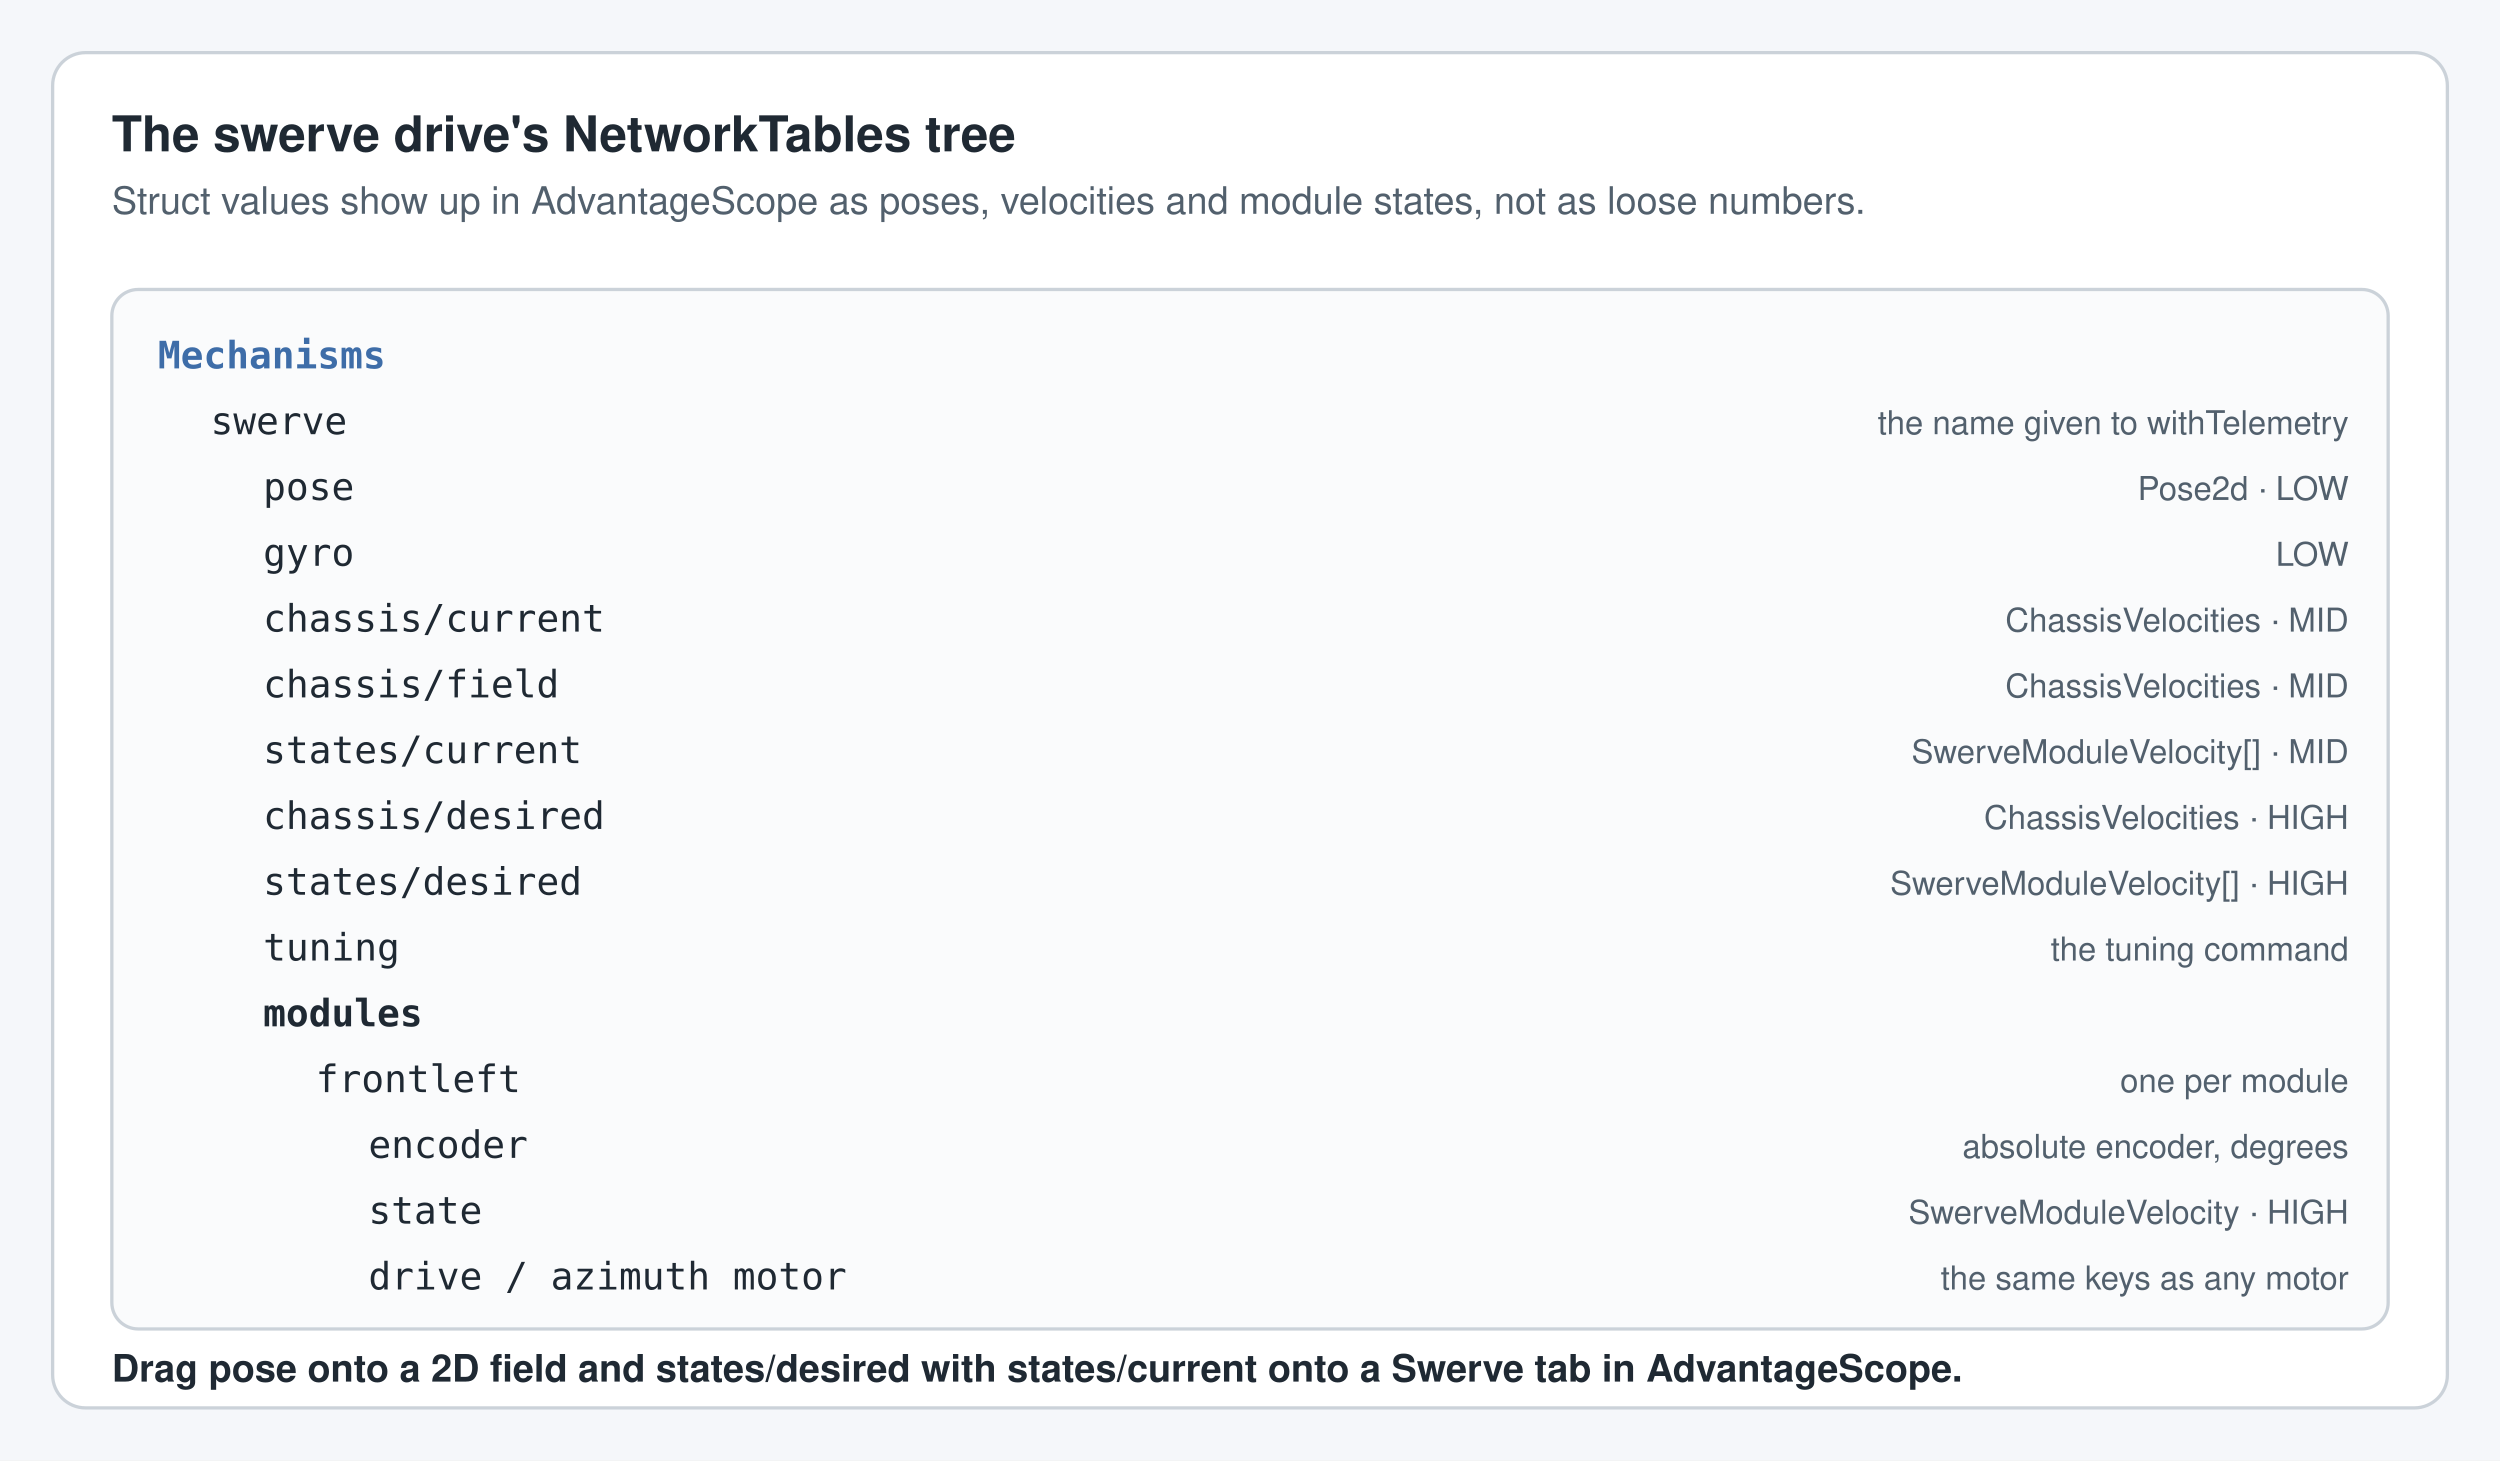
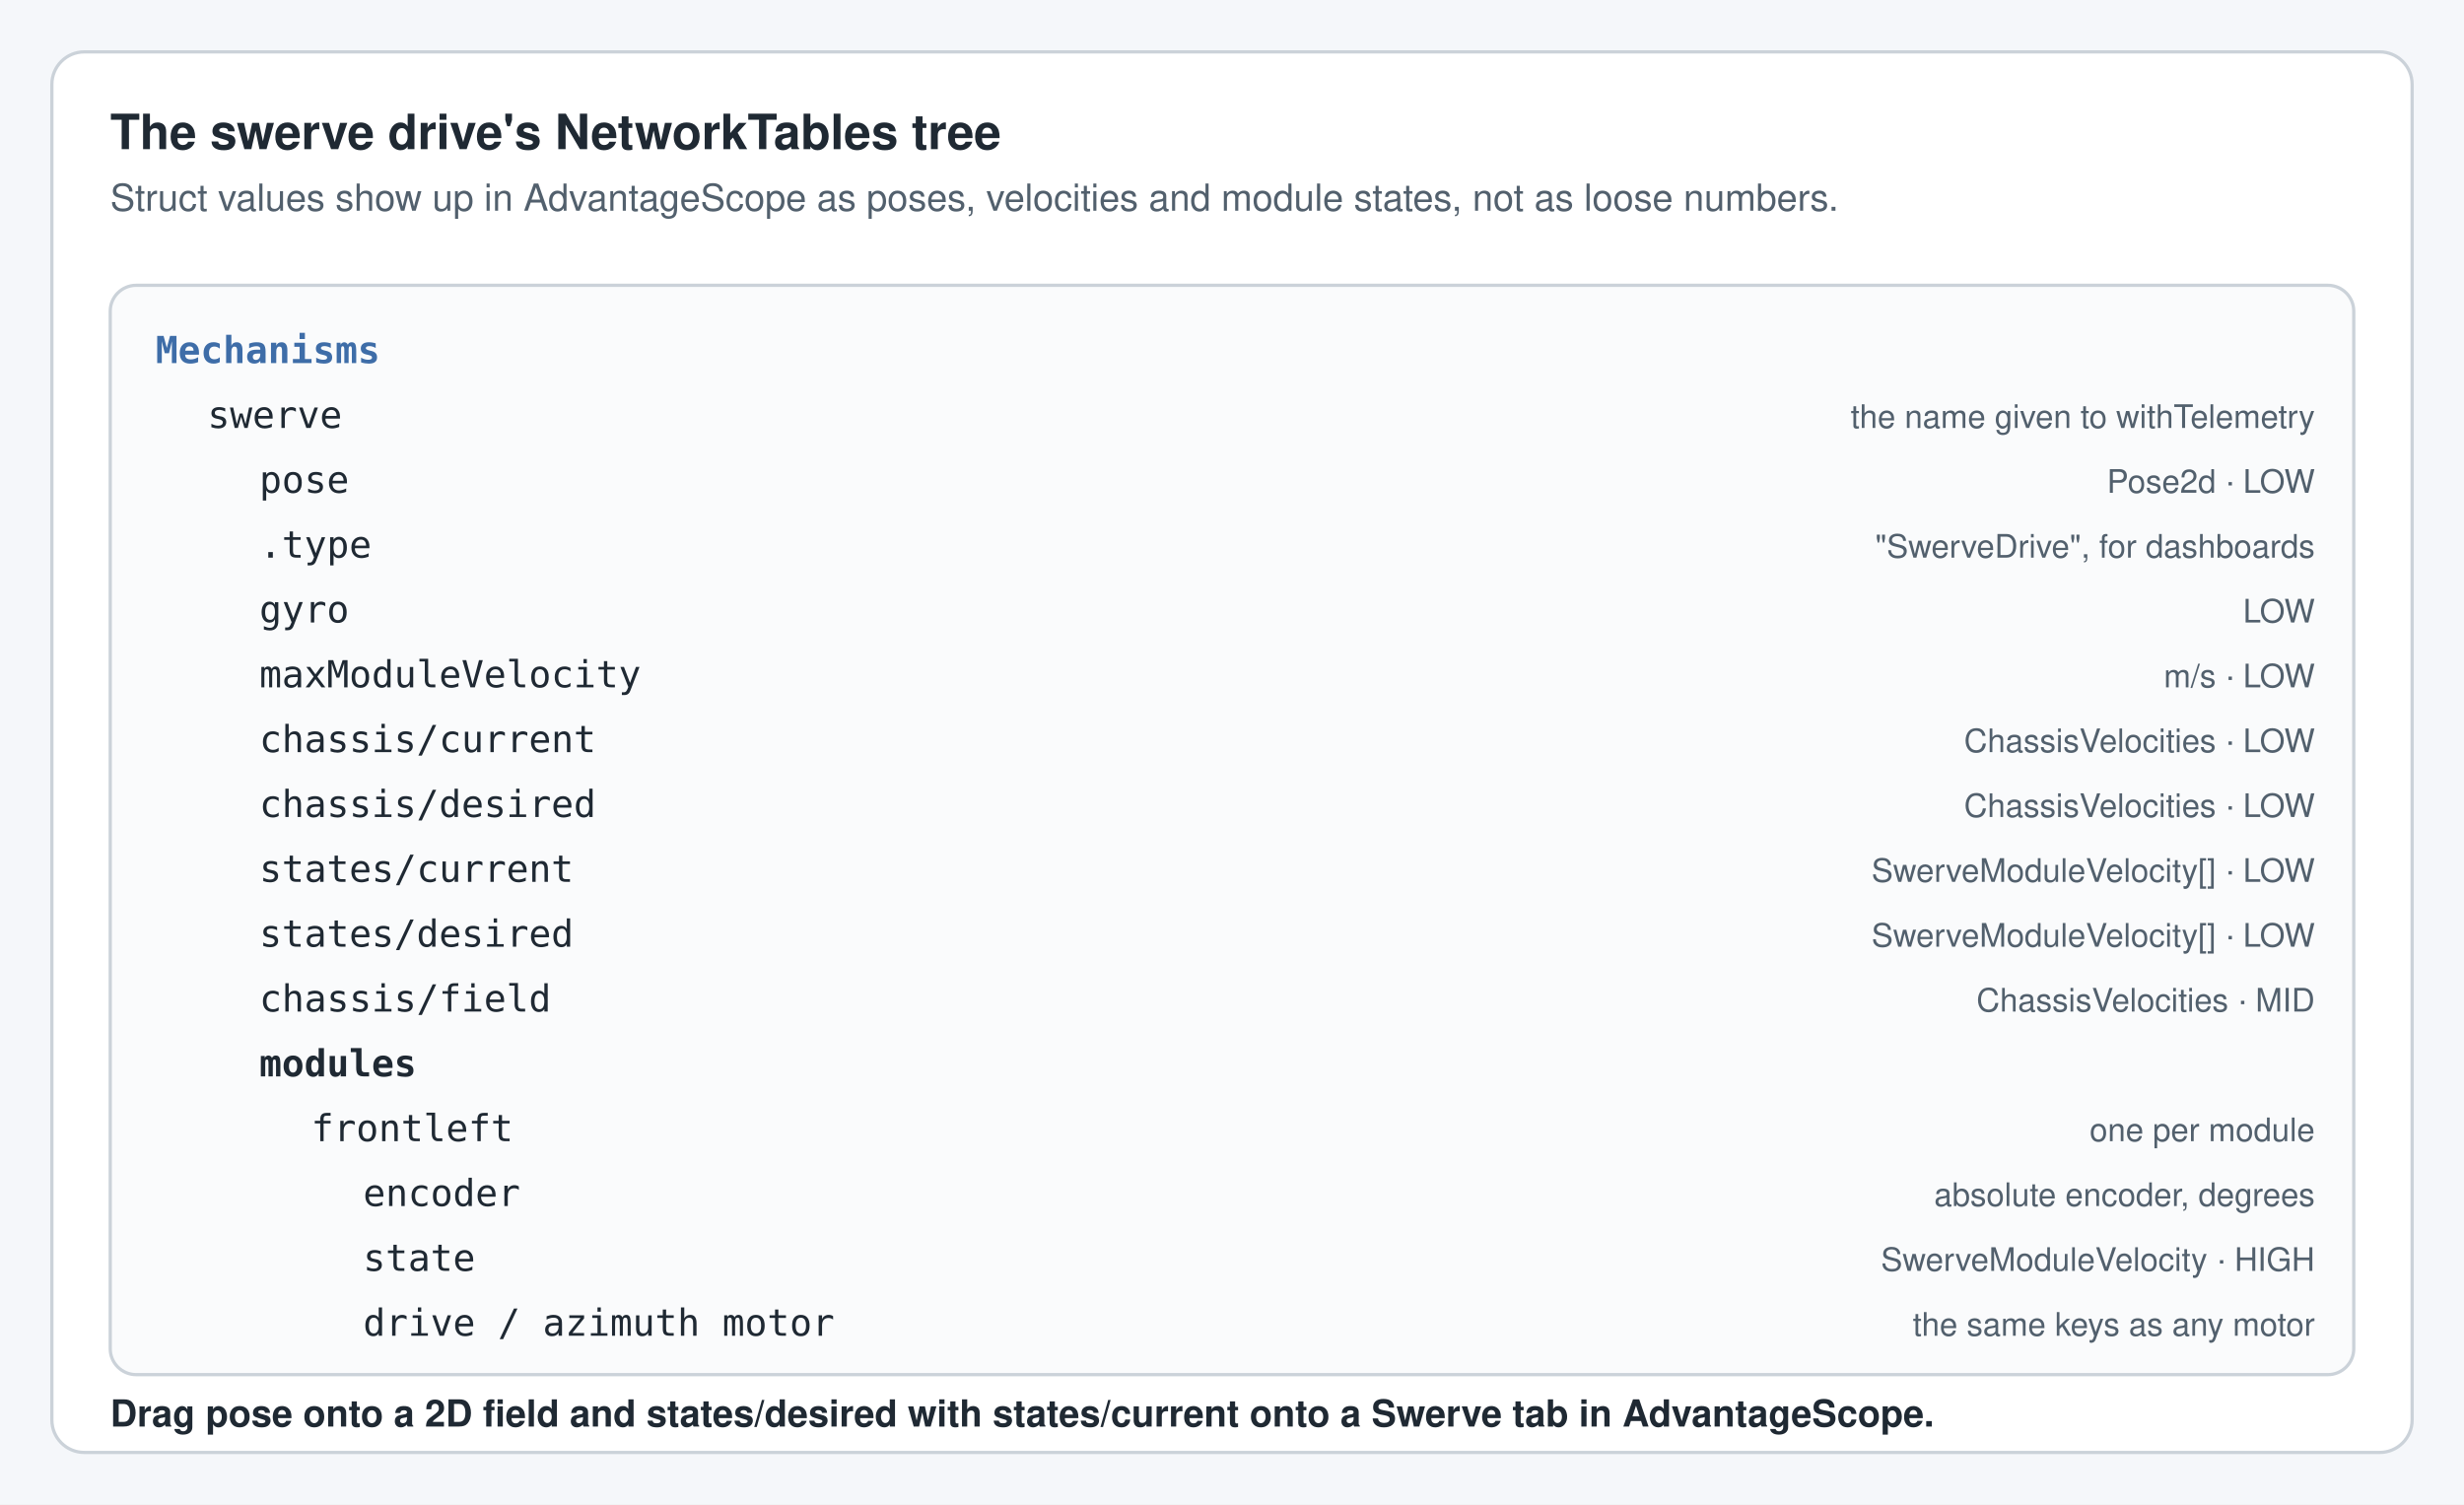
- <svg xmlns="http://www.w3.org/2000/svg" viewBox="0 0 760 444" width="760" height="444" font-family="Segoe UI, Helvetica, Arial, sans-serif" role="img" aria-labelledby="t d">
+ <svg xmlns="http://www.w3.org/2000/svg" viewBox="0 0 760 464" width="760" height="464" font-family="Segoe UI, Helvetica, Arial, sans-serif" role="img" aria-labelledby="t d">
  <defs>
    <marker id="arrow" viewBox="0 0 10 10" refX="9" refY="5" markerWidth="7" markerHeight="7" orient="auto-start-reverse">
      <path d="M0,0 L10,5 L0,10 Z" fill="#52606d" />
    </marker>
  </defs>
-   <rect width="760" height="444" fill="#f5f7fa" />
-   <rect x="16" y="16" width="728" height="412" rx="10" fill="#ffffff" stroke="#cbd2d9" />
+   <rect width="760" height="464" fill="#f5f7fa" />
+   <rect x="16" y="16" width="728" height="432" rx="10" fill="#ffffff" stroke="#cbd2d9" />
  <text x="34.0" y="46.0" font-size="15" font-weight="700" text-anchor="start" fill="#1f2933">The swerve drive's NetworkTables tree</text>
  <text x="34.0" y="65.0" font-size="11.5" font-weight="400" text-anchor="start" fill="#52606d">Struct values show up in AdvantageScope as poses, velocities and module states, not as loose numbers.</text>
-   <rect x="34" y="88" width="692" height="316" rx="8" fill="#fafbfc" stroke="#cbd2d9" />
+   <rect x="34" y="88" width="692" height="336" rx="8" fill="#fafbfc" stroke="#cbd2d9" />
  <text x="48.0" y="112.0" font-size="11.5" font-weight="700" text-anchor="start" fill="#3e6da8" font-family="Consolas, Menlo, monospace">Mechanisms</text>
  <text x="64.0" y="132.0" font-size="11.5" font-weight="400" text-anchor="start" fill="#1f2933" font-family="Consolas, Menlo, monospace">swerve</text>
  <text x="714.0" y="132.0" font-size="10" font-weight="400" text-anchor="end" fill="#52606d">the name given to withTelemetry</text>
  <text x="80.0" y="152.0" font-size="11.5" font-weight="400" text-anchor="start" fill="#1f2933" font-family="Consolas, Menlo, monospace">pose</text>
  <text x="714.0" y="152.0" font-size="10" font-weight="400" text-anchor="end" fill="#52606d">Pose2d  ·  LOW</text>
-   <text x="80.0" y="172.0" font-size="11.5" font-weight="400" text-anchor="start" fill="#1f2933" font-family="Consolas, Menlo, monospace">gyro</text>
-   <text x="714.0" y="172.0" font-size="10" font-weight="400" text-anchor="end" fill="#52606d">LOW</text>
-   <text x="80.0" y="192.0" font-size="11.5" font-weight="400" text-anchor="start" fill="#1f2933" font-family="Consolas, Menlo, monospace">chassis/current</text>
-   <text x="714.0" y="192.0" font-size="10" font-weight="400" text-anchor="end" fill="#52606d">ChassisVelocities  ·  MID</text>
-   <text x="80.0" y="212.0" font-size="11.5" font-weight="400" text-anchor="start" fill="#1f2933" font-family="Consolas, Menlo, monospace">chassis/field</text>
-   <text x="714.0" y="212.0" font-size="10" font-weight="400" text-anchor="end" fill="#52606d">ChassisVelocities  ·  MID</text>
-   <text x="80.0" y="232.0" font-size="11.5" font-weight="400" text-anchor="start" fill="#1f2933" font-family="Consolas, Menlo, monospace">states/current</text>
-   <text x="714.0" y="232.0" font-size="10" font-weight="400" text-anchor="end" fill="#52606d">SwerveModuleVelocity[]  ·  MID</text>
+   <text x="80.0" y="172.0" font-size="11.5" font-weight="400" text-anchor="start" fill="#1f2933" font-family="Consolas, Menlo, monospace">.type</text>
+   <text x="714.0" y="172.0" font-size="10" font-weight="400" text-anchor="end" fill="#52606d">"SwerveDrive", for dashboards</text>
+   <text x="80.0" y="192.0" font-size="11.5" font-weight="400" text-anchor="start" fill="#1f2933" font-family="Consolas, Menlo, monospace">gyro</text>
+   <text x="714.0" y="192.0" font-size="10" font-weight="400" text-anchor="end" fill="#52606d">LOW</text>
+   <text x="80.0" y="212.0" font-size="11.5" font-weight="400" text-anchor="start" fill="#1f2933" font-family="Consolas, Menlo, monospace">maxModuleVelocity</text>
+   <text x="714.0" y="212.0" font-size="10" font-weight="400" text-anchor="end" fill="#52606d">m/s  ·  LOW</text>
+   <text x="80.0" y="232.0" font-size="11.5" font-weight="400" text-anchor="start" fill="#1f2933" font-family="Consolas, Menlo, monospace">chassis/current</text>
+   <text x="714.0" y="232.0" font-size="10" font-weight="400" text-anchor="end" fill="#52606d">ChassisVelocities  ·  LOW</text>
  <text x="80.0" y="252.0" font-size="11.5" font-weight="400" text-anchor="start" fill="#1f2933" font-family="Consolas, Menlo, monospace">chassis/desired</text>
-   <text x="714.0" y="252.0" font-size="10" font-weight="400" text-anchor="end" fill="#52606d">ChassisVelocities  ·  HIGH</text>
-   <text x="80.0" y="272.0" font-size="11.5" font-weight="400" text-anchor="start" fill="#1f2933" font-family="Consolas, Menlo, monospace">states/desired</text>
-   <text x="714.0" y="272.0" font-size="10" font-weight="400" text-anchor="end" fill="#52606d">SwerveModuleVelocity[]  ·  HIGH</text>
-   <text x="80.0" y="292.0" font-size="11.5" font-weight="400" text-anchor="start" fill="#1f2933" font-family="Consolas, Menlo, monospace">tuning</text>
-   <text x="714.0" y="292.0" font-size="10" font-weight="400" text-anchor="end" fill="#52606d">the tuning command</text>
-   <text x="80.0" y="312.0" font-size="11.5" font-weight="700" text-anchor="start" fill="#1f2933" font-family="Consolas, Menlo, monospace">modules</text>
-   <text x="96.0" y="332.0" font-size="11.5" font-weight="400" text-anchor="start" fill="#1f2933" font-family="Consolas, Menlo, monospace">frontleft</text>
-   <text x="714.0" y="332.0" font-size="10" font-weight="400" text-anchor="end" fill="#52606d">one per module</text>
-   <text x="112.0" y="352.0" font-size="11.5" font-weight="400" text-anchor="start" fill="#1f2933" font-family="Consolas, Menlo, monospace">encoder</text>
-   <text x="714.0" y="352.0" font-size="10" font-weight="400" text-anchor="end" fill="#52606d">absolute encoder, degrees</text>
-   <text x="112.0" y="372.0" font-size="11.5" font-weight="400" text-anchor="start" fill="#1f2933" font-family="Consolas, Menlo, monospace">state</text>
-   <text x="714.0" y="372.0" font-size="10" font-weight="400" text-anchor="end" fill="#52606d">SwerveModuleVelocity  ·  HIGH</text>
-   <text x="112.0" y="392.0" font-size="11.5" font-weight="400" text-anchor="start" fill="#1f2933" font-family="Consolas, Menlo, monospace">drive / azimuth motor</text>
-   <text x="714.0" y="392.0" font-size="10" font-weight="400" text-anchor="end" fill="#52606d">the same keys as any motor</text>
-   <text x="34.0" y="420.0" font-size="11.5" font-weight="700" text-anchor="start" fill="#1f2933">Drag pose onto a 2D field and states/desired with states/current onto a Swerve tab in AdvantageScope.</text>
+   <text x="714.0" y="252.0" font-size="10" font-weight="400" text-anchor="end" fill="#52606d">ChassisVelocities  ·  LOW</text>
+   <text x="80.0" y="272.0" font-size="11.5" font-weight="400" text-anchor="start" fill="#1f2933" font-family="Consolas, Menlo, monospace">states/current</text>
+   <text x="714.0" y="272.0" font-size="10" font-weight="400" text-anchor="end" fill="#52606d">SwerveModuleVelocity[]  ·  LOW</text>
+   <text x="80.0" y="292.0" font-size="11.5" font-weight="400" text-anchor="start" fill="#1f2933" font-family="Consolas, Menlo, monospace">states/desired</text>
+   <text x="714.0" y="292.0" font-size="10" font-weight="400" text-anchor="end" fill="#52606d">SwerveModuleVelocity[]  ·  LOW</text>
+   <text x="80.0" y="312.0" font-size="11.5" font-weight="400" text-anchor="start" fill="#1f2933" font-family="Consolas, Menlo, monospace">chassis/field</text>
+   <text x="714.0" y="312.0" font-size="10" font-weight="400" text-anchor="end" fill="#52606d">ChassisVelocities  ·  MID</text>
+   <text x="80.0" y="332.0" font-size="11.5" font-weight="700" text-anchor="start" fill="#1f2933" font-family="Consolas, Menlo, monospace">modules</text>
+   <text x="96.0" y="352.0" font-size="11.5" font-weight="400" text-anchor="start" fill="#1f2933" font-family="Consolas, Menlo, monospace">frontleft</text>
+   <text x="714.0" y="352.0" font-size="10" font-weight="400" text-anchor="end" fill="#52606d">one per module</text>
+   <text x="112.0" y="372.0" font-size="11.5" font-weight="400" text-anchor="start" fill="#1f2933" font-family="Consolas, Menlo, monospace">encoder</text>
+   <text x="714.0" y="372.0" font-size="10" font-weight="400" text-anchor="end" fill="#52606d">absolute encoder, degrees</text>
+   <text x="112.0" y="392.0" font-size="11.5" font-weight="400" text-anchor="start" fill="#1f2933" font-family="Consolas, Menlo, monospace">state</text>
+   <text x="714.0" y="392.0" font-size="10" font-weight="400" text-anchor="end" fill="#52606d">SwerveModuleVelocity  ·  HIGH</text>
+   <text x="112.0" y="412.0" font-size="11.5" font-weight="400" text-anchor="start" fill="#1f2933" font-family="Consolas, Menlo, monospace">drive / azimuth motor</text>
+   <text x="714.0" y="412.0" font-size="10" font-weight="400" text-anchor="end" fill="#52606d">the same keys as any motor</text>
+   <text x="34.0" y="440.0" font-size="11.5" font-weight="700" text-anchor="start" fill="#1f2933">Drag pose onto a 2D field and states/desired with states/current onto a Swerve tab in AdvantageScope.</text>
</svg>
